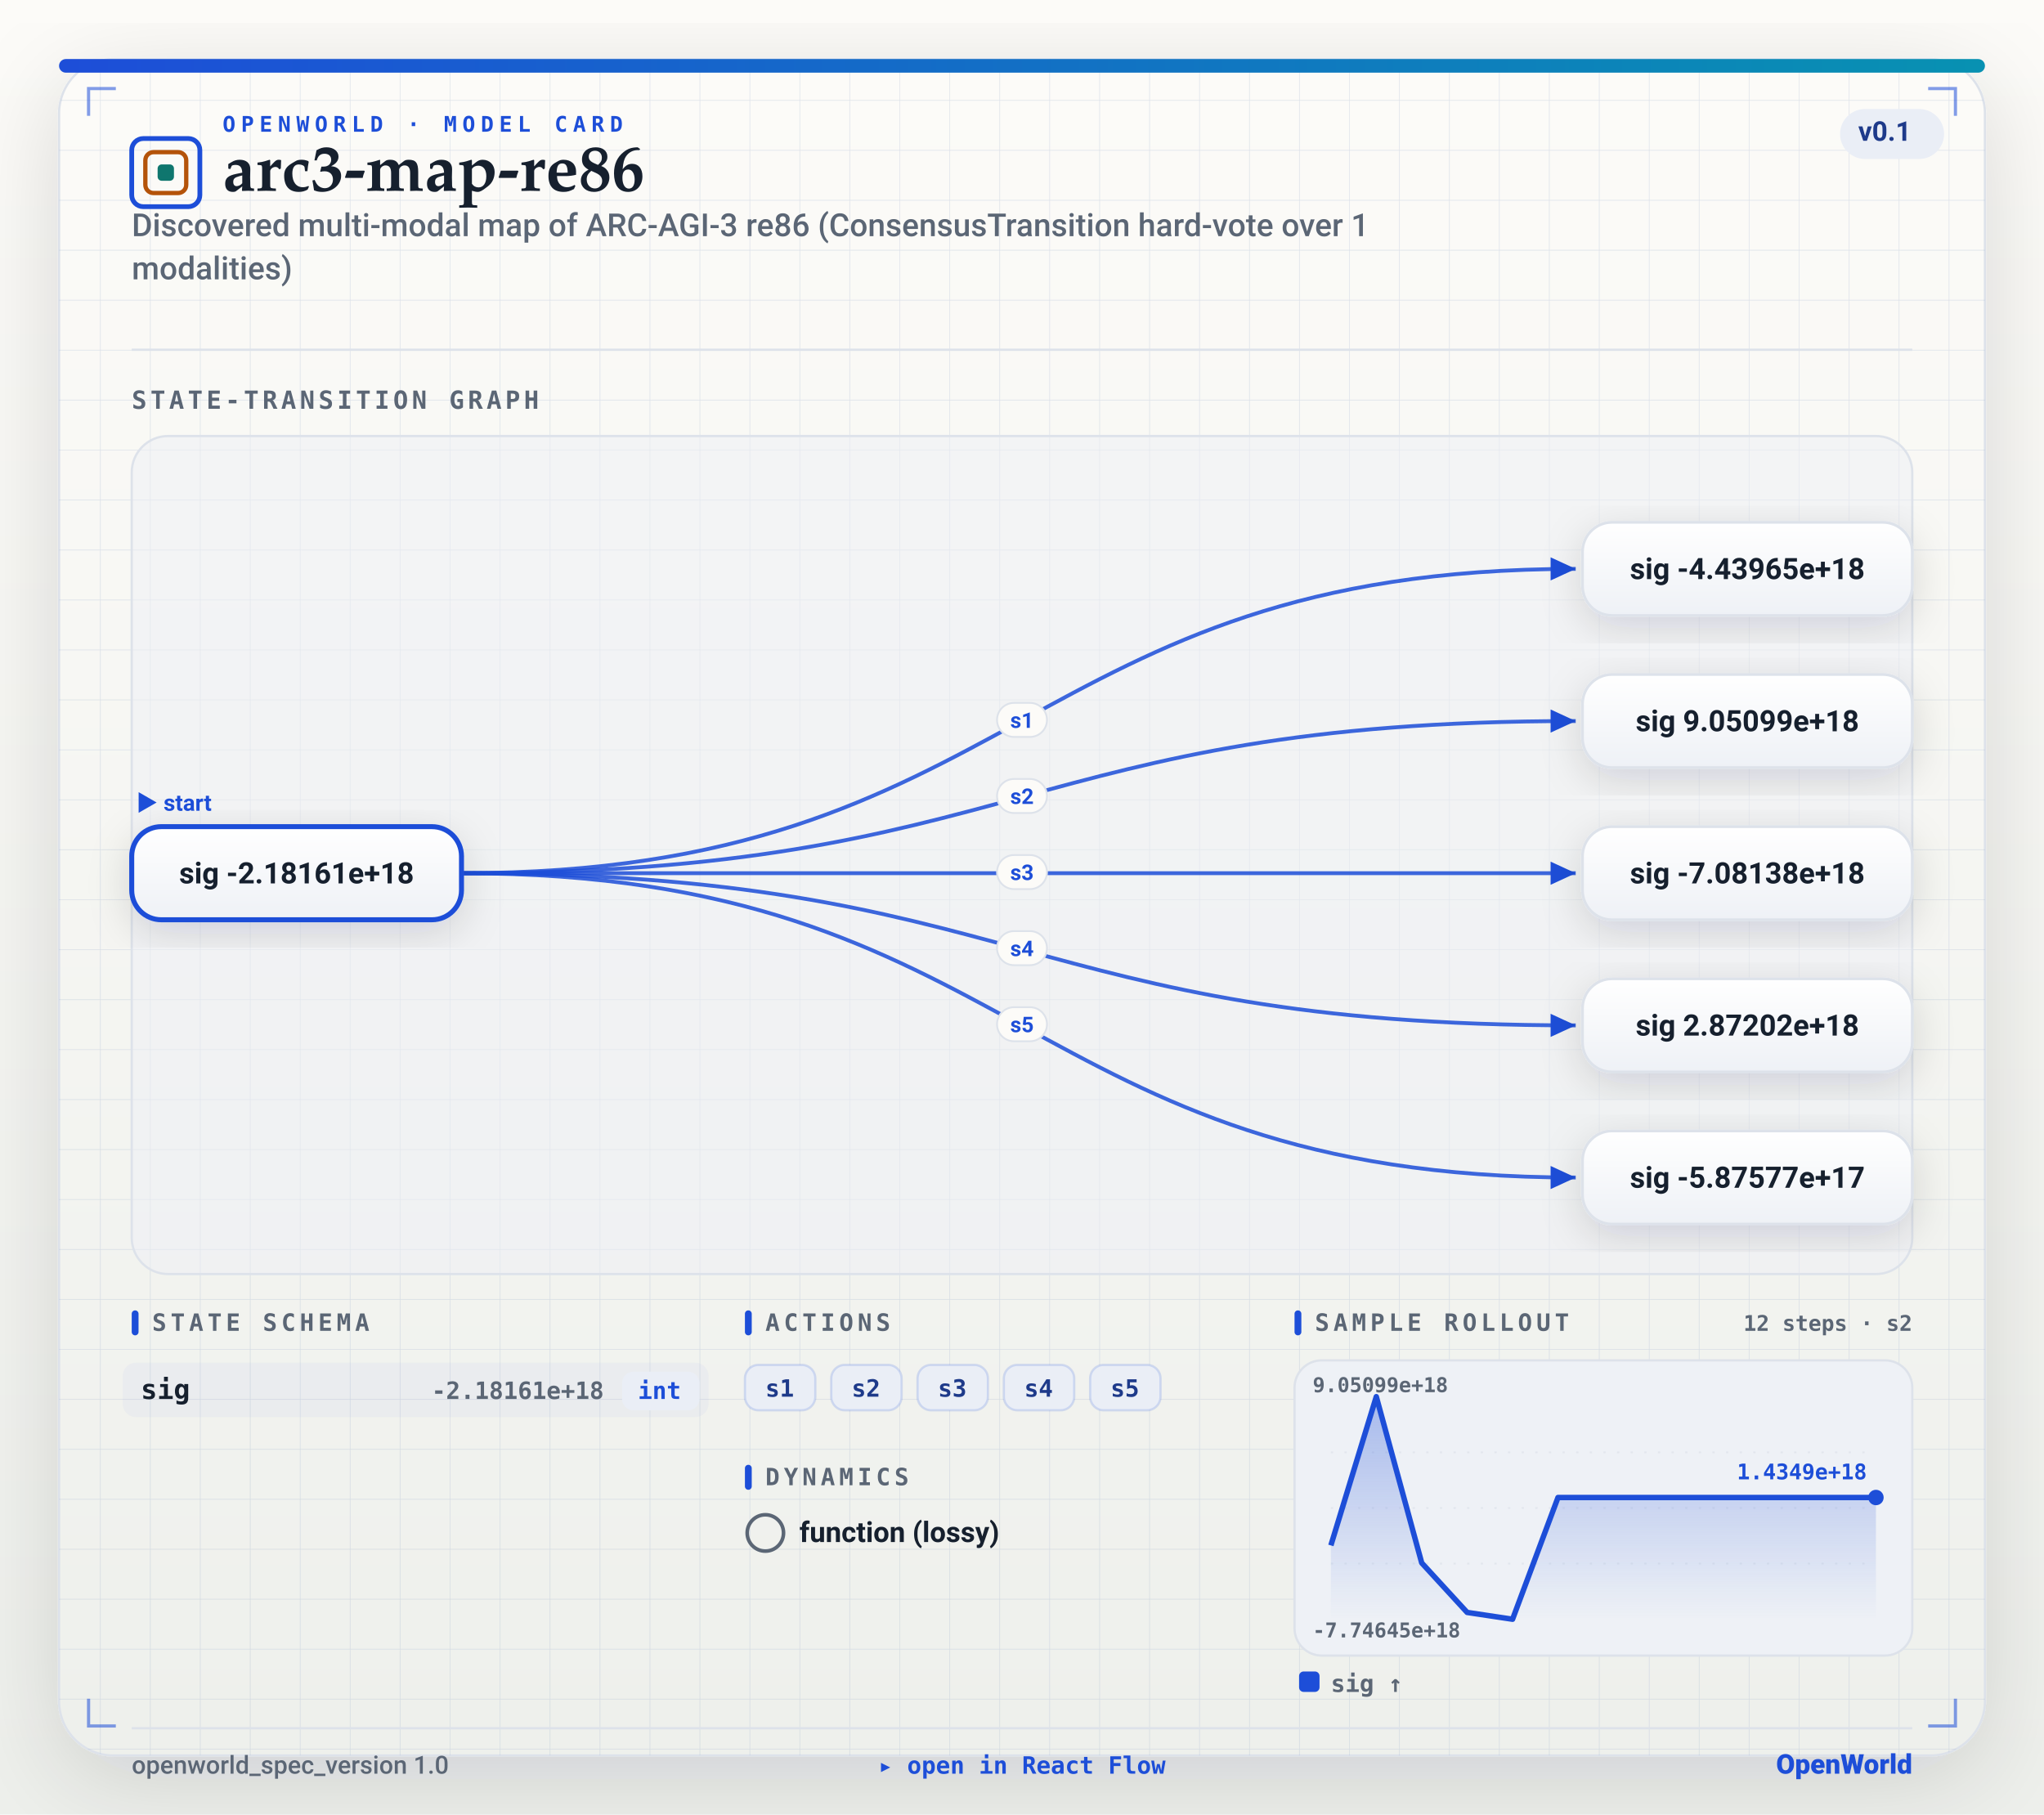
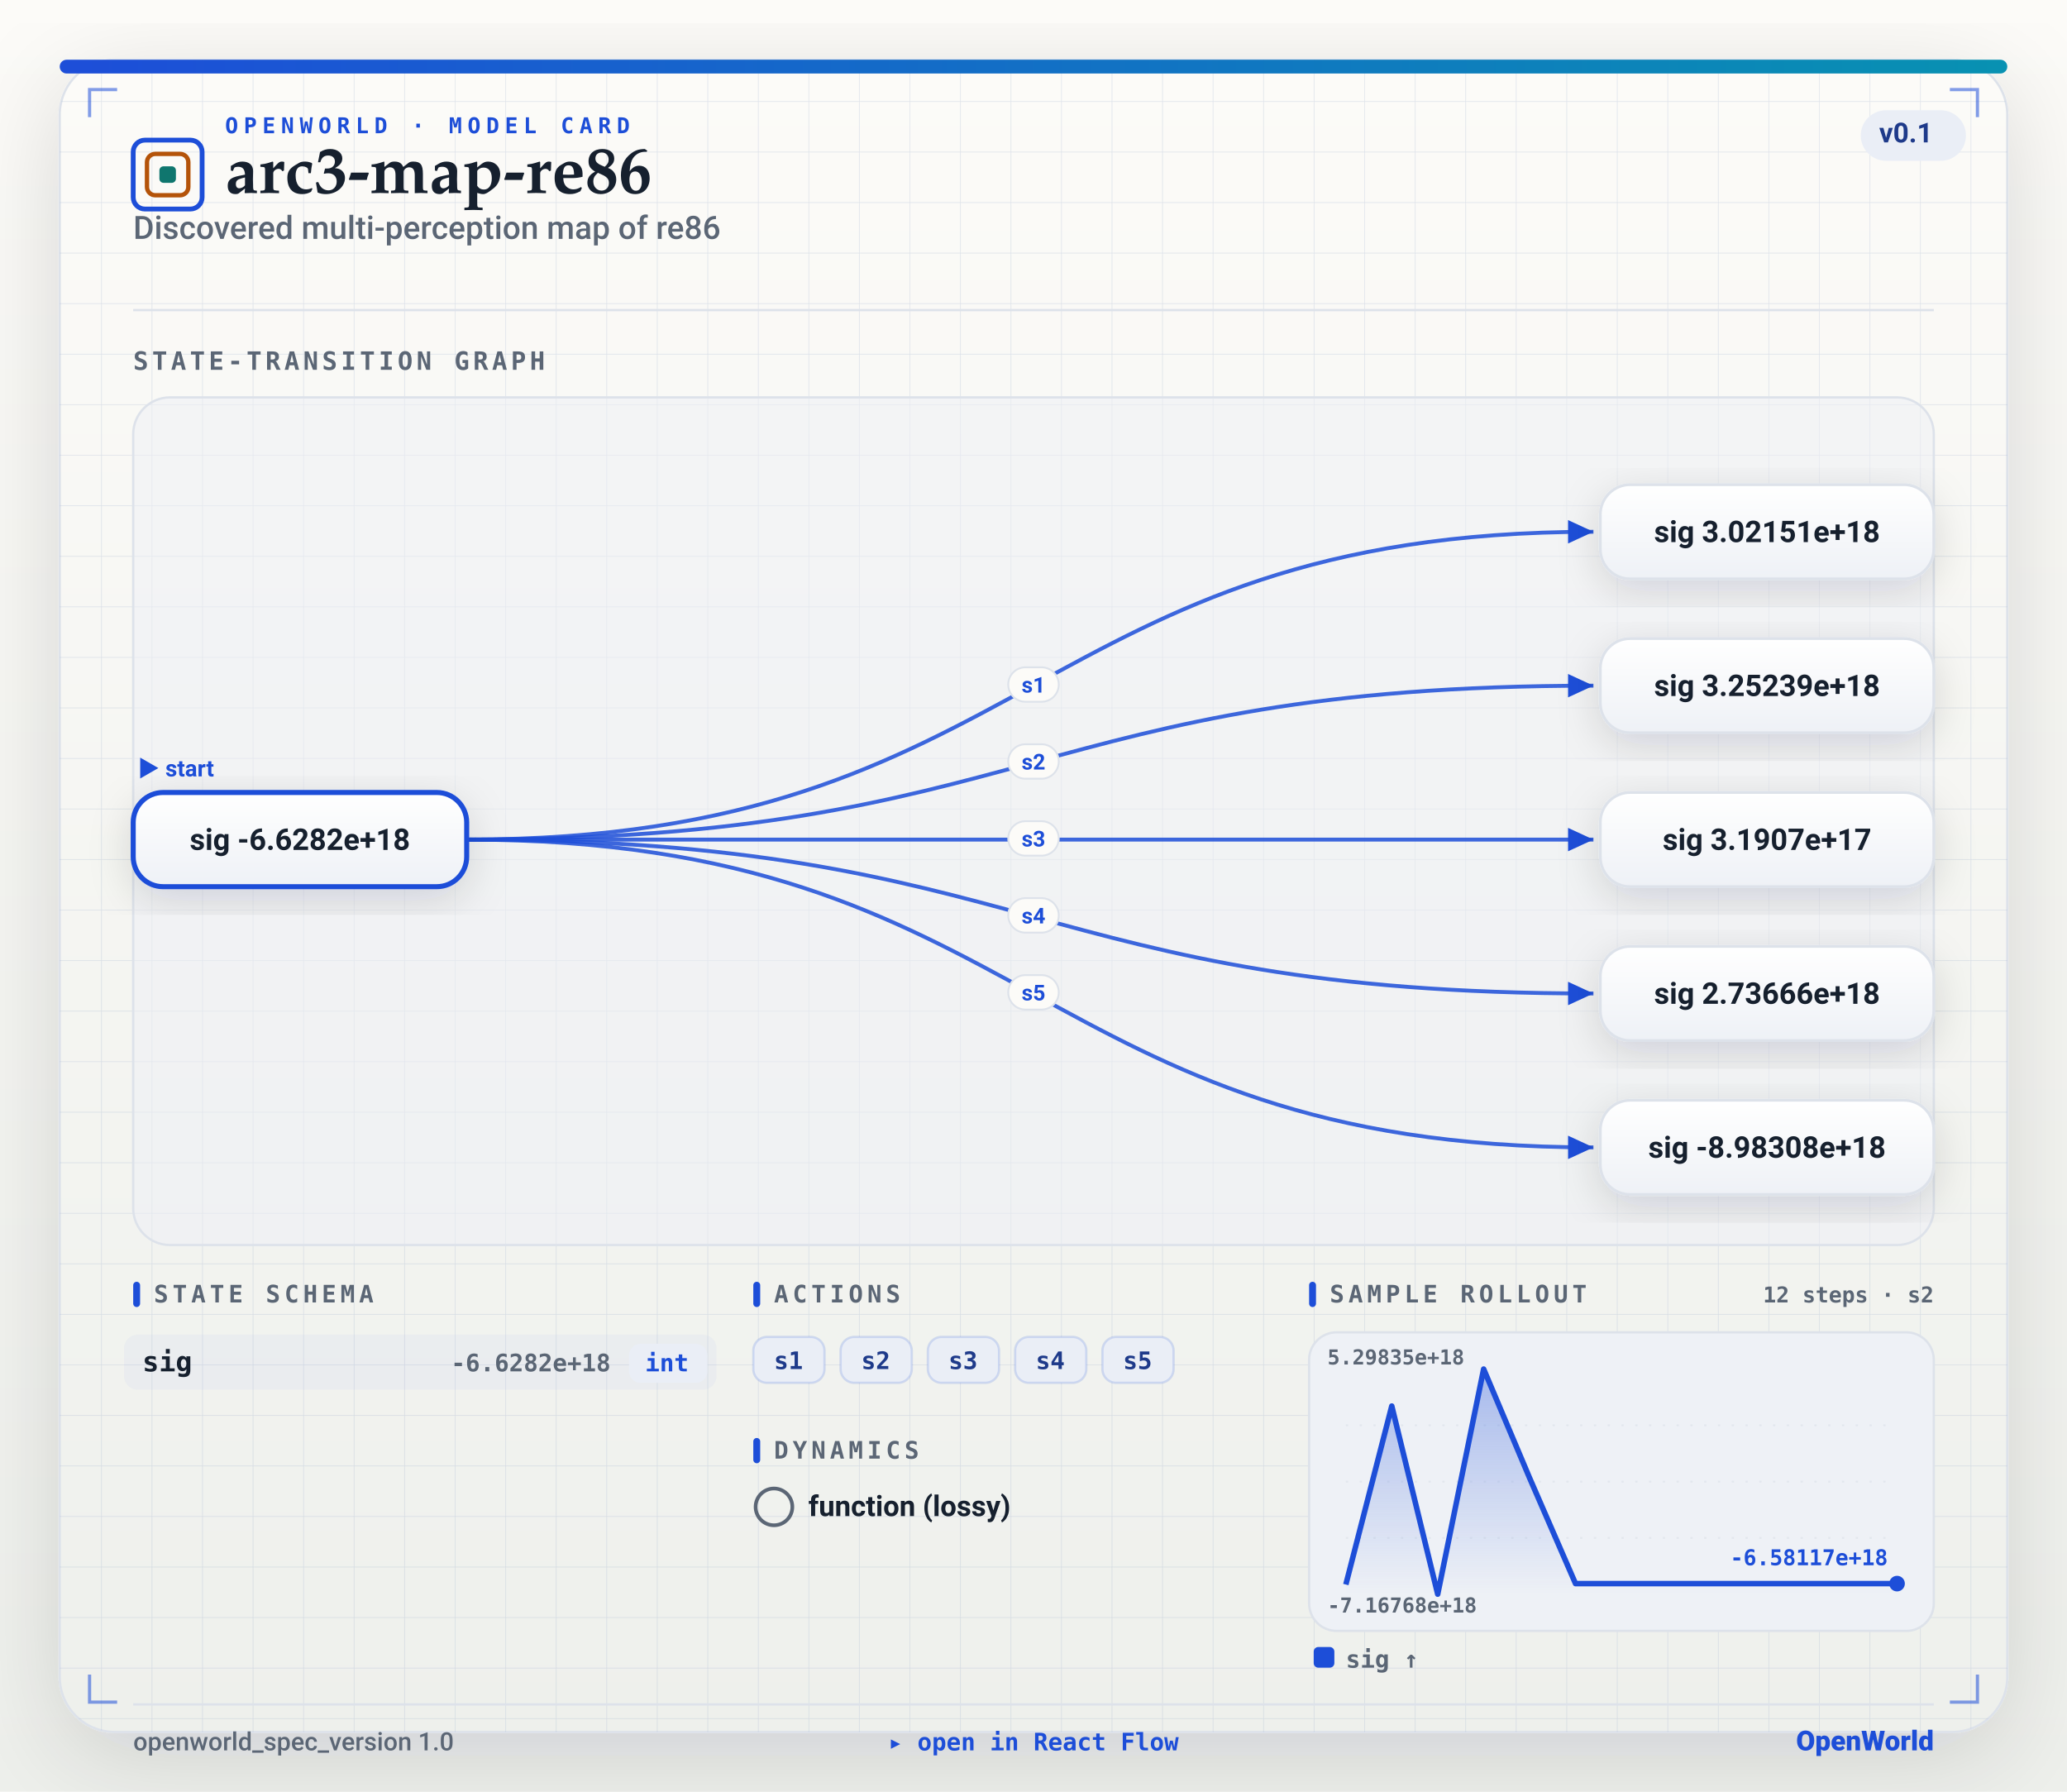
- <svg xmlns="http://www.w3.org/2000/svg" viewBox="0 0 900 799" width="900" height="799" font-family="-apple-system,BlinkMacSystemFont,Segoe UI,Roboto,Helvetica,Arial,sans-serif">
+ <svg xmlns="http://www.w3.org/2000/svg" viewBox="0 0 900 780" width="900" height="780" font-family="-apple-system,BlinkMacSystemFont,Segoe UI,Roboto,Helvetica,Arial,sans-serif">
  <defs>
    <linearGradient id="gbg" x1="0" y1="0" x2="0" y2="1">
      <stop offset="0" stop-color="#fcfbf8" />
      <stop offset="1" stop-color="#eef0ec" />
    </linearGradient>
    <linearGradient id="gnode" x1="0" y1="0" x2="0" y2="1">
      <stop offset="0" stop-color="#ffffff" />
      <stop offset="1" stop-color="#eef1f6" />
    </linearGradient>
    <linearGradient id="gacc" x1="0" y1="0" x2="1" y2="0">
      <stop offset="0" stop-color="#1d4ed8" />
      <stop offset="1" stop-color="#0891b2" />
    </linearGradient>
    <linearGradient id="garea" x1="0" y1="0" x2="0" y2="1">
      <stop offset="0" stop-color="#1d4ed8" stop-opacity="0.34" />
      <stop offset="1" stop-color="#1d4ed8" stop-opacity="0" />
    </linearGradient>
    <filter id="sh" x="-30%" y="-30%" width="160%" height="160%">
      <feDropShadow dx="0" dy="5" stdDeviation="9" flood-color="#16202e" flood-opacity="0.14" />
    </filter>
    <filter id="shsoft" x="-40%" y="-40%" width="180%" height="180%">
      <feDropShadow dx="0" dy="10" stdDeviation="22" flood-color="#16202e" flood-opacity="0.14" />
    </filter>
    <marker id="arr" markerWidth="9" markerHeight="9" refX="6.5" refY="3" orient="auto">
      <path d="M0,0 L6.5,3 L0,6 Z" fill="#1d4ed8" />
    </marker>
    <marker id="arrUp" markerWidth="9" markerHeight="9" refX="3" refY="6.2" orient="auto">
      <path d="M0,6.2 L3,0 L6,6.2 Z" fill="#0f766e" />
    </marker>
    <pattern id="grid" width="24" height="24" patternUnits="userSpaceOnUse">
      <path d="M24 0 H0 V24" fill="none" stroke="#8aa0c2" stroke-width="0.6" opacity="0.35" />
    </pattern>
    <pattern id="gridFine" width="22" height="22" patternUnits="userSpaceOnUse">
      <path d="M22 0 H0 V22" fill="none" stroke="#8aa0c2" stroke-width="0.5" opacity="0.28" />
    </pattern>
    <filter id="glow" x="-60%" y="-60%" width="220%" height="220%">
      <feGaussianBlur stdDeviation="2.4" result="b" />
      <feMerge>
        <feMergeNode in="b" />
        <feMergeNode in="SourceGraphic" />
      </feMerge>
    </filter>
  </defs>
-   <rect x="0" y="0" width="900" height="799" fill="url(#gbg)" />
+   <rect x="0" y="0" width="900" height="780" fill="url(#gbg)" />
  <g filter="url(#shsoft)">
-     <rect x="26" y="26" width="848" height="747" rx="24" fill="url(#gbg)" stroke="#dde2ea" stroke-width="1" />
+     <rect x="26" y="26" width="848" height="728" rx="24" fill="url(#gbg)" stroke="#dde2ea" stroke-width="1" />
  </g>
  <clipPath id="pc">
-     <rect x="26" y="26" width="848" height="747" rx="24" />
+     <rect x="26" y="26" width="848" height="728" rx="24" />
  </clipPath>
-   <rect x="26" y="26" width="848" height="747" fill="url(#gridFine)" clip-path="url(#pc)" />
+   <rect x="26" y="26" width="848" height="728" fill="url(#gridFine)" clip-path="url(#pc)" />
  <rect x="26" y="26" width="848" height="6" rx="3" fill="url(#gacc)" />
  <path d="M 39 51 L 39 39 L 51 39" fill="none" stroke="#1d4ed8" stroke-width="1.4" opacity="0.55" />
  <path d="M 861 51 L 861 39 L 849 39" fill="none" stroke="#1d4ed8" stroke-width="1.4" opacity="0.55" />
-   <path d="M 39 748 L 39 760 L 51 760" fill="none" stroke="#1d4ed8" stroke-width="1.4" opacity="0.55" />
-   <path d="M 861 748 L 861 760 L 849 760" fill="none" stroke="#1d4ed8" stroke-width="1.4" opacity="0.55" />
+   <path d="M 39 729 L 39 741 L 51 741" fill="none" stroke="#1d4ed8" stroke-width="1.4" opacity="0.55" />
+   <path d="M 861 729 L 861 741 L 849 741" fill="none" stroke="#1d4ed8" stroke-width="1.4" opacity="0.55" />
  <g transform="translate(73.0,76.0)">
    <rect x="-15.0" y="-15.0" width="30.0" height="30.0" rx="5.1" fill="none" stroke="#1d4ed8" stroke-width="2.1" />
    <rect x="-9.0" y="-9.0" width="18.0" height="18.0" rx="3.6" fill="none" stroke="#b45309" stroke-width="1.9" />
    <rect x="-3.6" y="-3.6" width="7.2" height="7.2" rx="1.8" fill="#0f766e" />
  </g>
  <text x="98.0" y="58.0" font-size="9.5" font-weight="700" fill="#1d4ed8" letter-spacing="2.4" font-family="ui-monospace,SFMono-Regular,Menlo,Consolas,monospace">OPENWORLD · MODEL CARD</text>
  <text x="98.0" y="84.0" font-size="29" font-weight="700" fill="#16202e" font-family="'Iowan Old Style','Palatino Linotype',Palatino,Georgia,serif">arc3-map-re86</text>
-   <text x="58.0" y="104.0" font-size="14" font-weight="500" fill="#5b6675">Discovered multi-modal map of ARC-AGI-3 re86 (ConsensusTransition hard-vote over 1</text>
-   <text x="58.0" y="123.0" font-size="14" font-weight="500" fill="#5b6675">modalities)</text>
+   <text x="58.0" y="104.0" font-size="14" font-weight="500" fill="#5b6675">Discovered multi-perception map of re86</text>
  <rect x="810.2" y="48.0" width="45.8" height="22" rx="11.0" fill="#eaeef6" />
  <text x="818.2" y="62.0" font-size="12" font-weight="600" fill="#1e3a8a">v0.1</text>
-   <line x1="58" y1="154.0" x2="842" y2="154.0" stroke="#dde2ea" stroke-width="1" />
-   <rect x="58" y="192.0" width="784" height="369.0" rx="16" fill="#eef1f6" fill-opacity="0.5" stroke="#dde2ea" stroke-width="1" />
-   <text x="58.0" y="180.0" font-size="11" font-weight="700" fill="#5b6675" letter-spacing="1.6" font-family="ui-monospace,SFMono-Regular,Menlo,Consolas,monospace">STATE-TRANSITION GRAPH</text>
-   <path d="M 203.2 384.5 C 450.0 384.5, 450.0 250.5, 693.8 250.5" fill="none" stroke="#1d4ed8" stroke-width="1.7" stroke-opacity="0.85" marker-end="url(#arr)" />
-   <rect x="439.0" y="309.5" width="22.0" height="15" rx="7.5" fill="#fcfbf8" stroke="#dde2ea" stroke-width="0.8" />
-   <text x="450.0" y="320.5" font-size="9.5" font-weight="600" fill="#1d4ed8" text-anchor="middle">s1</text>
-   <path d="M 203.2 384.5 C 450.0 384.5, 450.0 317.5, 693.8 317.5" fill="none" stroke="#1d4ed8" stroke-width="1.7" stroke-opacity="0.85" marker-end="url(#arr)" />
-   <rect x="439.0" y="343.0" width="22.0" height="15" rx="7.5" fill="#fcfbf8" stroke="#dde2ea" stroke-width="0.8" />
-   <text x="450.0" y="354.0" font-size="9.5" font-weight="600" fill="#1d4ed8" text-anchor="middle">s2</text>
-   <path d="M 203.2 384.5 C 450.0 384.5, 450.0 384.5, 693.8 384.5" fill="none" stroke="#1d4ed8" stroke-width="1.7" stroke-opacity="0.85" marker-end="url(#arr)" />
-   <rect x="439.0" y="376.5" width="22.0" height="15" rx="7.5" fill="#fcfbf8" stroke="#dde2ea" stroke-width="0.8" />
-   <text x="450.0" y="387.5" font-size="9.5" font-weight="600" fill="#1d4ed8" text-anchor="middle">s3</text>
-   <path d="M 203.2 384.5 C 450.0 384.5, 450.0 451.5, 693.8 451.5" fill="none" stroke="#1d4ed8" stroke-width="1.7" stroke-opacity="0.85" marker-end="url(#arr)" />
-   <rect x="439.0" y="410.0" width="22.0" height="15" rx="7.5" fill="#fcfbf8" stroke="#dde2ea" stroke-width="0.8" />
-   <text x="450.0" y="421.0" font-size="9.5" font-weight="600" fill="#1d4ed8" text-anchor="middle">s4</text>
-   <path d="M 203.2 384.5 C 450.0 384.5, 450.0 518.5, 693.8 518.5" fill="none" stroke="#1d4ed8" stroke-width="1.7" stroke-opacity="0.85" marker-end="url(#arr)" />
-   <rect x="439.0" y="443.5" width="22.0" height="15" rx="7.5" fill="#fcfbf8" stroke="#dde2ea" stroke-width="0.8" />
-   <text x="450.0" y="454.5" font-size="9.5" font-weight="600" fill="#1d4ed8" text-anchor="middle">s5</text>
+   <line x1="58" y1="135.0" x2="842" y2="135.0" stroke="#dde2ea" stroke-width="1" />
+   <rect x="58" y="173.0" width="784" height="369.0" rx="16" fill="#eef1f6" fill-opacity="0.5" stroke="#dde2ea" stroke-width="1" />
+   <text x="58.0" y="161.0" font-size="11" font-weight="700" fill="#5b6675" letter-spacing="1.6" font-family="ui-monospace,SFMono-Regular,Menlo,Consolas,monospace">STATE-TRANSITION GRAPH</text>
+   <path d="M 203.2 365.5 C 450.0 365.5, 450.0 231.5, 693.8 231.5" fill="none" stroke="#1d4ed8" stroke-width="1.7" stroke-opacity="0.85" marker-end="url(#arr)" />
+   <rect x="439.0" y="290.5" width="22.0" height="15" rx="7.5" fill="#fcfbf8" stroke="#dde2ea" stroke-width="0.8" />
+   <text x="450.0" y="301.5" font-size="9.5" font-weight="600" fill="#1d4ed8" text-anchor="middle">s1</text>
+   <path d="M 203.2 365.5 C 450.0 365.5, 450.0 298.5, 693.8 298.5" fill="none" stroke="#1d4ed8" stroke-width="1.7" stroke-opacity="0.85" marker-end="url(#arr)" />
+   <rect x="439.0" y="324.0" width="22.0" height="15" rx="7.5" fill="#fcfbf8" stroke="#dde2ea" stroke-width="0.8" />
+   <text x="450.0" y="335.0" font-size="9.5" font-weight="600" fill="#1d4ed8" text-anchor="middle">s2</text>
+   <path d="M 203.2 365.5 C 450.0 365.5, 450.0 365.5, 693.8 365.5" fill="none" stroke="#1d4ed8" stroke-width="1.7" stroke-opacity="0.85" marker-end="url(#arr)" />
+   <rect x="439.0" y="357.5" width="22.0" height="15" rx="7.5" fill="#fcfbf8" stroke="#dde2ea" stroke-width="0.8" />
+   <text x="450.0" y="368.5" font-size="9.5" font-weight="600" fill="#1d4ed8" text-anchor="middle">s3</text>
+   <path d="M 203.2 365.5 C 450.0 365.5, 450.0 432.5, 693.8 432.5" fill="none" stroke="#1d4ed8" stroke-width="1.7" stroke-opacity="0.85" marker-end="url(#arr)" />
+   <rect x="439.0" y="391.0" width="22.0" height="15" rx="7.5" fill="#fcfbf8" stroke="#dde2ea" stroke-width="0.8" />
+   <text x="450.0" y="402.0" font-size="9.5" font-weight="600" fill="#1d4ed8" text-anchor="middle">s4</text>
+   <path d="M 203.2 365.5 C 450.0 365.5, 450.0 499.5, 693.8 499.5" fill="none" stroke="#1d4ed8" stroke-width="1.7" stroke-opacity="0.85" marker-end="url(#arr)" />
+   <rect x="439.0" y="424.5" width="22.0" height="15" rx="7.5" fill="#fcfbf8" stroke="#dde2ea" stroke-width="0.8" />
+   <text x="450.0" y="435.5" font-size="9.5" font-weight="600" fill="#1d4ed8" text-anchor="middle">s5</text>
  <g filter="url(#sh)">
-     <rect x="58.0" y="364.0" width="145.2" height="41.0" rx="13" fill="url(#gnode)" stroke="#1d4ed8" stroke-width="2.2" />
+     <rect x="58.0" y="345.0" width="145.2" height="41.0" rx="13" fill="url(#gnode)" stroke="#1d4ed8" stroke-width="2.2" />
  </g>
-   <text x="60.0" y="357.0" font-size="10" font-weight="700" fill="#1d4ed8">▶ start</text>
-   <text x="130.6" y="389.0" font-size="13" font-weight="700" fill="#16202e" text-anchor="middle">sig -2.18161e+18</text>
+   <text x="60.0" y="338.0" font-size="10" font-weight="700" fill="#1d4ed8">▶ start</text>
+   <text x="130.6" y="370.0" font-size="13" font-weight="700" fill="#16202e" text-anchor="middle">sig -6.6282e+18</text>
  <g filter="url(#sh)">
-     <rect x="696.8" y="230.0" width="145.2" height="41.0" rx="13" fill="url(#gnode)" stroke="#dde2ea" stroke-width="1.2" />
+     <rect x="696.8" y="211.0" width="145.2" height="41.0" rx="13" fill="url(#gnode)" stroke="#dde2ea" stroke-width="1.2" />
  </g>
-   <text x="769.4" y="255.0" font-size="13" font-weight="700" fill="#16202e" text-anchor="middle">sig -4.43965e+18</text>
+   <text x="769.4" y="236.0" font-size="13" font-weight="700" fill="#16202e" text-anchor="middle">sig 3.02151e+18</text>
  <g filter="url(#sh)">
-     <rect x="696.8" y="297.0" width="145.2" height="41.0" rx="13" fill="url(#gnode)" stroke="#dde2ea" stroke-width="1.2" />
+     <rect x="696.8" y="278.0" width="145.2" height="41.0" rx="13" fill="url(#gnode)" stroke="#dde2ea" stroke-width="1.2" />
  </g>
-   <text x="769.4" y="322.0" font-size="13" font-weight="700" fill="#16202e" text-anchor="middle">sig 9.05099e+18</text>
+   <text x="769.4" y="303.0" font-size="13" font-weight="700" fill="#16202e" text-anchor="middle">sig 3.25239e+18</text>
  <g filter="url(#sh)">
-     <rect x="696.8" y="364.0" width="145.2" height="41.0" rx="13" fill="url(#gnode)" stroke="#dde2ea" stroke-width="1.2" />
+     <rect x="696.8" y="345.0" width="145.2" height="41.0" rx="13" fill="url(#gnode)" stroke="#dde2ea" stroke-width="1.2" />
  </g>
-   <text x="769.4" y="389.0" font-size="13" font-weight="700" fill="#16202e" text-anchor="middle">sig -7.08138e+18</text>
+   <text x="769.4" y="370.0" font-size="13" font-weight="700" fill="#16202e" text-anchor="middle">sig 3.1907e+17</text>
  <g filter="url(#sh)">
-     <rect x="696.8" y="431.0" width="145.2" height="41.0" rx="13" fill="url(#gnode)" stroke="#dde2ea" stroke-width="1.2" />
+     <rect x="696.8" y="412.0" width="145.2" height="41.0" rx="13" fill="url(#gnode)" stroke="#dde2ea" stroke-width="1.2" />
  </g>
-   <text x="769.4" y="456.0" font-size="13" font-weight="700" fill="#16202e" text-anchor="middle">sig 2.87202e+18</text>
+   <text x="769.4" y="437.0" font-size="13" font-weight="700" fill="#16202e" text-anchor="middle">sig 2.73666e+18</text>
  <g filter="url(#sh)">
-     <rect x="696.8" y="498.0" width="145.2" height="41.0" rx="13" fill="url(#gnode)" stroke="#dde2ea" stroke-width="1.2" />
+     <rect x="696.8" y="479.0" width="145.2" height="41.0" rx="13" fill="url(#gnode)" stroke="#dde2ea" stroke-width="1.2" />
  </g>
-   <text x="769.4" y="523.0" font-size="13" font-weight="700" fill="#16202e" text-anchor="middle">sig -5.87577e+17</text>
-   <rect x="58.0" y="577.0" width="3" height="11" rx="1.5" fill="#1d4ed8" />
-   <text x="67.0" y="586.0" font-size="10.5" font-weight="700" fill="#5b6675" letter-spacing="1.8" font-family="ui-monospace,SFMono-Regular,Menlo,Consolas,monospace">STATE SCHEMA</text>
-   <rect x="54.0" y="600.0" width="258.0" height="24" rx="6" fill="#1d4ed8" fill-opacity="0.035" />
-   <text x="62.0" y="616.0" font-size="12" font-weight="600" fill="#16202e" font-family="ui-monospace,SFMono-Regular,Menlo,Consolas,monospace">sig</text>
-   <rect x="273.9" y="604.0" width="34.1" height="17" rx="5" fill="#eaeef6" />
-   <text x="280.9" y="616.0" font-size="10.5" font-weight="700" fill="#1d4ed8" font-family="ui-monospace,SFMono-Regular,Menlo,Consolas,monospace">int</text>
-   <text x="265.9" y="616.0" font-size="10.5" font-weight="600" fill="#5b6675" text-anchor="end" font-family="ui-monospace,SFMono-Regular,Menlo,Consolas,monospace">-2.18161e+18</text>
-   <rect x="328.0" y="577.0" width="3" height="11" rx="1.5" fill="#1d4ed8" />
-   <text x="337.0" y="586.0" font-size="10.5" font-weight="700" fill="#5b6675" letter-spacing="1.8" font-family="ui-monospace,SFMono-Regular,Menlo,Consolas,monospace">ACTIONS</text>
-   <rect x="328.0" y="601.0" width="31.0" height="20" rx="6" fill="#eaeef6" stroke="#1d4ed8" stroke-width="1" stroke-opacity="0.16" />
-   <text x="337.0" y="615.0" font-size="10.5" font-weight="600" fill="#1e3a8a" font-family="ui-monospace,SFMono-Regular,Menlo,Consolas,monospace">s1</text>
-   <rect x="366.0" y="601.0" width="31.0" height="20" rx="6" fill="#eaeef6" stroke="#1d4ed8" stroke-width="1" stroke-opacity="0.16" />
-   <text x="375.0" y="615.0" font-size="10.5" font-weight="600" fill="#1e3a8a" font-family="ui-monospace,SFMono-Regular,Menlo,Consolas,monospace">s2</text>
-   <rect x="404.0" y="601.0" width="31.0" height="20" rx="6" fill="#eaeef6" stroke="#1d4ed8" stroke-width="1" stroke-opacity="0.16" />
-   <text x="413.0" y="615.0" font-size="10.5" font-weight="600" fill="#1e3a8a" font-family="ui-monospace,SFMono-Regular,Menlo,Consolas,monospace">s3</text>
-   <rect x="442.0" y="601.0" width="31.0" height="20" rx="6" fill="#eaeef6" stroke="#1d4ed8" stroke-width="1" stroke-opacity="0.16" />
-   <text x="451.0" y="615.0" font-size="10.5" font-weight="600" fill="#1e3a8a" font-family="ui-monospace,SFMono-Regular,Menlo,Consolas,monospace">s4</text>
-   <rect x="480.0" y="601.0" width="31.0" height="20" rx="6" fill="#eaeef6" stroke="#1d4ed8" stroke-width="1" stroke-opacity="0.16" />
-   <text x="489.0" y="615.0" font-size="10.5" font-weight="600" fill="#1e3a8a" font-family="ui-monospace,SFMono-Regular,Menlo,Consolas,monospace">s5</text>
-   <rect x="328.0" y="645.0" width="3" height="11" rx="1.5" fill="#1d4ed8" />
-   <text x="337.0" y="654.0" font-size="10.5" font-weight="700" fill="#5b6675" letter-spacing="1.8" font-family="ui-monospace,SFMono-Regular,Menlo,Consolas,monospace">DYNAMICS</text>
-   <circle cx="337.0" cy="675.0" r="8" fill="none" stroke="#5b6675" stroke-width="1.6" />
-   <text x="352.0" y="679.0" font-size="12.5" font-weight="700" fill="#16202e">function (lossy)</text>
-   <rect x="570.0" y="577.0" width="3" height="11" rx="1.5" fill="#1d4ed8" />
-   <text x="579.0" y="586.0" font-size="10.5" font-weight="700" fill="#5b6675" letter-spacing="1.8" font-family="ui-monospace,SFMono-Regular,Menlo,Consolas,monospace">SAMPLE ROLLOUT</text>
-   <text x="842.0" y="586.0" font-size="9.5" font-weight="600" fill="#5b6675" text-anchor="end" font-family="ui-monospace,SFMono-Regular,Menlo,Consolas,monospace">12 steps · s2</text>
-   <rect x="570.0" y="599.0" width="272.0" height="130" rx="12" fill="#eef1f6" stroke="#dde2ea" stroke-width="1" />
-   <text x="578.0" y="613.0" font-size="9" font-weight="600" fill="#5b6675" font-family="ui-monospace,SFMono-Regular,Menlo,Consolas,monospace">9.05099e+18</text>
-   <text x="578.0" y="721.0" font-size="9" font-weight="600" fill="#5b6675" font-family="ui-monospace,SFMono-Regular,Menlo,Consolas,monospace">-7.74645e+18</text>
-   <line x1="586.0" y1="639.5" x2="826.0" y2="639.5" stroke="#dde2ea" stroke-width="0.8" stroke-dasharray="1 5" opacity="0.7" />
-   <line x1="586.0" y1="664.0" x2="826.0" y2="664.0" stroke="#dde2ea" stroke-width="0.8" stroke-dasharray="1 5" opacity="0.7" />
-   <line x1="586.0" y1="688.5" x2="826.0" y2="688.5" stroke="#dde2ea" stroke-width="0.8" stroke-dasharray="1 5" opacity="0.7" />
-   <path class="series" d="M 586.0 713.0 L 586.0 680.5 L 606.0 615.0 L 626.0 688.2 L 646.0 710.0 L 666.0 713.0 L 686.0 659.4 L 706.0 659.4 L 726.0 659.4 L 746.0 659.4 L 766.0 659.4 L 786.0 659.4 L 806.0 659.4 L 826.0 659.4 L 826.0 713.0 Z" fill="url(#garea)" />
-   <polyline class="series" points="586.0,680.5 606.0,615.0 626.0,688.2 646.0,710.0 666.0,713.0 686.0,659.4 706.0,659.4 726.0,659.4 746.0,659.4 766.0,659.4 786.0,659.4 806.0,659.4 826.0,659.4" fill="none" stroke="#1d4ed8" stroke-width="2.4" stroke-linejoin="round" />
-   <circle cx="826.0" cy="659.4" r="3.4" fill="#1d4ed8" />
-   <text x="822.0" y="651.4" font-size="9.5" font-weight="700" fill="#1d4ed8" text-anchor="end" font-family="ui-monospace,SFMono-Regular,Menlo,Consolas,monospace">1.4349e+18</text>
-   <rect x="572.0" y="736.0" width="9" height="9" rx="2" fill="#1d4ed8" />
-   <text x="586.0" y="745.0" font-size="10.5" font-weight="600" fill="#5b6675" font-family="ui-monospace,SFMono-Regular,Menlo,Consolas,monospace">sig ↑</text>
-   <line x1="58" y1="761.0" x2="842" y2="761.0" stroke="#dde2ea" stroke-width="1" />
-   <text x="58.0" y="781.0" font-size="11" font-weight="500" fill="#5b6675">openworld_spec_version 1.0</text>
+   <text x="769.4" y="504.0" font-size="13" font-weight="700" fill="#16202e" text-anchor="middle">sig -8.98308e+18</text>
+   <rect x="58.0" y="558.0" width="3" height="11" rx="1.5" fill="#1d4ed8" />
+   <text x="67.0" y="567.0" font-size="10.5" font-weight="700" fill="#5b6675" letter-spacing="1.8" font-family="ui-monospace,SFMono-Regular,Menlo,Consolas,monospace">STATE SCHEMA</text>
+   <rect x="54.0" y="581.0" width="258.0" height="24" rx="6" fill="#1d4ed8" fill-opacity="0.035" />
+   <text x="62.0" y="597.0" font-size="12" font-weight="600" fill="#16202e" font-family="ui-monospace,SFMono-Regular,Menlo,Consolas,monospace">sig</text>
+   <rect x="273.9" y="585.0" width="34.1" height="17" rx="5" fill="#eaeef6" />
+   <text x="280.9" y="597.0" font-size="10.5" font-weight="700" fill="#1d4ed8" font-family="ui-monospace,SFMono-Regular,Menlo,Consolas,monospace">int</text>
+   <text x="265.9" y="597.0" font-size="10.5" font-weight="600" fill="#5b6675" text-anchor="end" font-family="ui-monospace,SFMono-Regular,Menlo,Consolas,monospace">-6.6282e+18</text>
+   <rect x="328.0" y="558.0" width="3" height="11" rx="1.5" fill="#1d4ed8" />
+   <text x="337.0" y="567.0" font-size="10.5" font-weight="700" fill="#5b6675" letter-spacing="1.8" font-family="ui-monospace,SFMono-Regular,Menlo,Consolas,monospace">ACTIONS</text>
+   <rect x="328.0" y="582.0" width="31.0" height="20" rx="6" fill="#eaeef6" stroke="#1d4ed8" stroke-width="1" stroke-opacity="0.16" />
+   <text x="337.0" y="596.0" font-size="10.5" font-weight="600" fill="#1e3a8a" font-family="ui-monospace,SFMono-Regular,Menlo,Consolas,monospace">s1</text>
+   <rect x="366.0" y="582.0" width="31.0" height="20" rx="6" fill="#eaeef6" stroke="#1d4ed8" stroke-width="1" stroke-opacity="0.16" />
+   <text x="375.0" y="596.0" font-size="10.5" font-weight="600" fill="#1e3a8a" font-family="ui-monospace,SFMono-Regular,Menlo,Consolas,monospace">s2</text>
+   <rect x="404.0" y="582.0" width="31.0" height="20" rx="6" fill="#eaeef6" stroke="#1d4ed8" stroke-width="1" stroke-opacity="0.16" />
+   <text x="413.0" y="596.0" font-size="10.5" font-weight="600" fill="#1e3a8a" font-family="ui-monospace,SFMono-Regular,Menlo,Consolas,monospace">s3</text>
+   <rect x="442.0" y="582.0" width="31.0" height="20" rx="6" fill="#eaeef6" stroke="#1d4ed8" stroke-width="1" stroke-opacity="0.16" />
+   <text x="451.0" y="596.0" font-size="10.5" font-weight="600" fill="#1e3a8a" font-family="ui-monospace,SFMono-Regular,Menlo,Consolas,monospace">s4</text>
+   <rect x="480.0" y="582.0" width="31.0" height="20" rx="6" fill="#eaeef6" stroke="#1d4ed8" stroke-width="1" stroke-opacity="0.16" />
+   <text x="489.0" y="596.0" font-size="10.5" font-weight="600" fill="#1e3a8a" font-family="ui-monospace,SFMono-Regular,Menlo,Consolas,monospace">s5</text>
+   <rect x="328.0" y="626.0" width="3" height="11" rx="1.5" fill="#1d4ed8" />
+   <text x="337.0" y="635.0" font-size="10.5" font-weight="700" fill="#5b6675" letter-spacing="1.8" font-family="ui-monospace,SFMono-Regular,Menlo,Consolas,monospace">DYNAMICS</text>
+   <circle cx="337.0" cy="656.0" r="8" fill="none" stroke="#5b6675" stroke-width="1.6" />
+   <text x="352.0" y="660.0" font-size="12.5" font-weight="700" fill="#16202e">function (lossy)</text>
+   <rect x="570.0" y="558.0" width="3" height="11" rx="1.5" fill="#1d4ed8" />
+   <text x="579.0" y="567.0" font-size="10.5" font-weight="700" fill="#5b6675" letter-spacing="1.8" font-family="ui-monospace,SFMono-Regular,Menlo,Consolas,monospace">SAMPLE ROLLOUT</text>
+   <text x="842.0" y="567.0" font-size="9.5" font-weight="600" fill="#5b6675" text-anchor="end" font-family="ui-monospace,SFMono-Regular,Menlo,Consolas,monospace">12 steps · s2</text>
+   <rect x="570.0" y="580.0" width="272.0" height="130" rx="12" fill="#eef1f6" stroke="#dde2ea" stroke-width="1" />
+   <text x="578.0" y="594.0" font-size="9" font-weight="600" fill="#5b6675" font-family="ui-monospace,SFMono-Regular,Menlo,Consolas,monospace">5.29835e+18</text>
+   <text x="578.0" y="702.0" font-size="9" font-weight="600" fill="#5b6675" font-family="ui-monospace,SFMono-Regular,Menlo,Consolas,monospace">-7.16768e+18</text>
+   <line x1="586.0" y1="620.5" x2="826.0" y2="620.5" stroke="#dde2ea" stroke-width="0.8" stroke-dasharray="1 5" opacity="0.7" />
+   <line x1="586.0" y1="645.0" x2="826.0" y2="645.0" stroke="#dde2ea" stroke-width="0.8" stroke-dasharray="1 5" opacity="0.7" />
+   <line x1="586.0" y1="669.5" x2="826.0" y2="669.5" stroke="#dde2ea" stroke-width="0.8" stroke-dasharray="1 5" opacity="0.7" />
+   <path class="series" d="M 586.0 694.0 L 586.0 689.8 L 606.0 612.1 L 626.0 694.0 L 646.0 596.0 L 666.0 643.4 L 686.0 689.4 L 706.0 689.4 L 726.0 689.4 L 746.0 689.4 L 766.0 689.4 L 786.0 689.4 L 806.0 689.4 L 826.0 689.4 L 826.0 694.0 Z" fill="url(#garea)" />
+   <polyline class="series" points="586.0,689.8 606.0,612.1 626.0,694.0 646.0,596.0 666.0,643.4 686.0,689.4 706.0,689.4 726.0,689.4 746.0,689.4 766.0,689.4 786.0,689.4 806.0,689.4 826.0,689.4" fill="none" stroke="#1d4ed8" stroke-width="2.4" stroke-linejoin="round" />
+   <circle cx="826.0" cy="689.4" r="3.4" fill="#1d4ed8" />
+   <text x="822.0" y="681.4" font-size="9.5" font-weight="700" fill="#1d4ed8" text-anchor="end" font-family="ui-monospace,SFMono-Regular,Menlo,Consolas,monospace">-6.58117e+18</text>
+   <rect x="572.0" y="717.0" width="9" height="9" rx="2" fill="#1d4ed8" />
+   <text x="586.0" y="726.0" font-size="10.5" font-weight="600" fill="#5b6675" font-family="ui-monospace,SFMono-Regular,Menlo,Consolas,monospace">sig ↑</text>
+   <line x1="58" y1="742.0" x2="842" y2="742.0" stroke="#dde2ea" stroke-width="1" />
+   <text x="58.0" y="762.0" font-size="11" font-weight="500" fill="#5b6675">openworld_spec_version 1.0</text>
  <a href="https://play.reactflow.dev" target="_blank">
-     <text x="450.0" y="781.0" font-size="10.5" font-weight="700" fill="#1d4ed8" text-anchor="middle" font-family="ui-monospace,SFMono-Regular,Menlo,Consolas,monospace">▸ open in React Flow</text>
+     <text x="450.0" y="762.0" font-size="10.5" font-weight="700" fill="#1d4ed8" text-anchor="middle" font-family="ui-monospace,SFMono-Regular,Menlo,Consolas,monospace">▸ open in React Flow</text>
  </a>
-   <text x="842.0" y="781.0" font-size="12" font-weight="800" fill="#1d4ed8" text-anchor="end">OpenWorld</text>
+   <text x="842.0" y="762.0" font-size="12" font-weight="800" fill="#1d4ed8" text-anchor="end">OpenWorld</text>
</svg>
